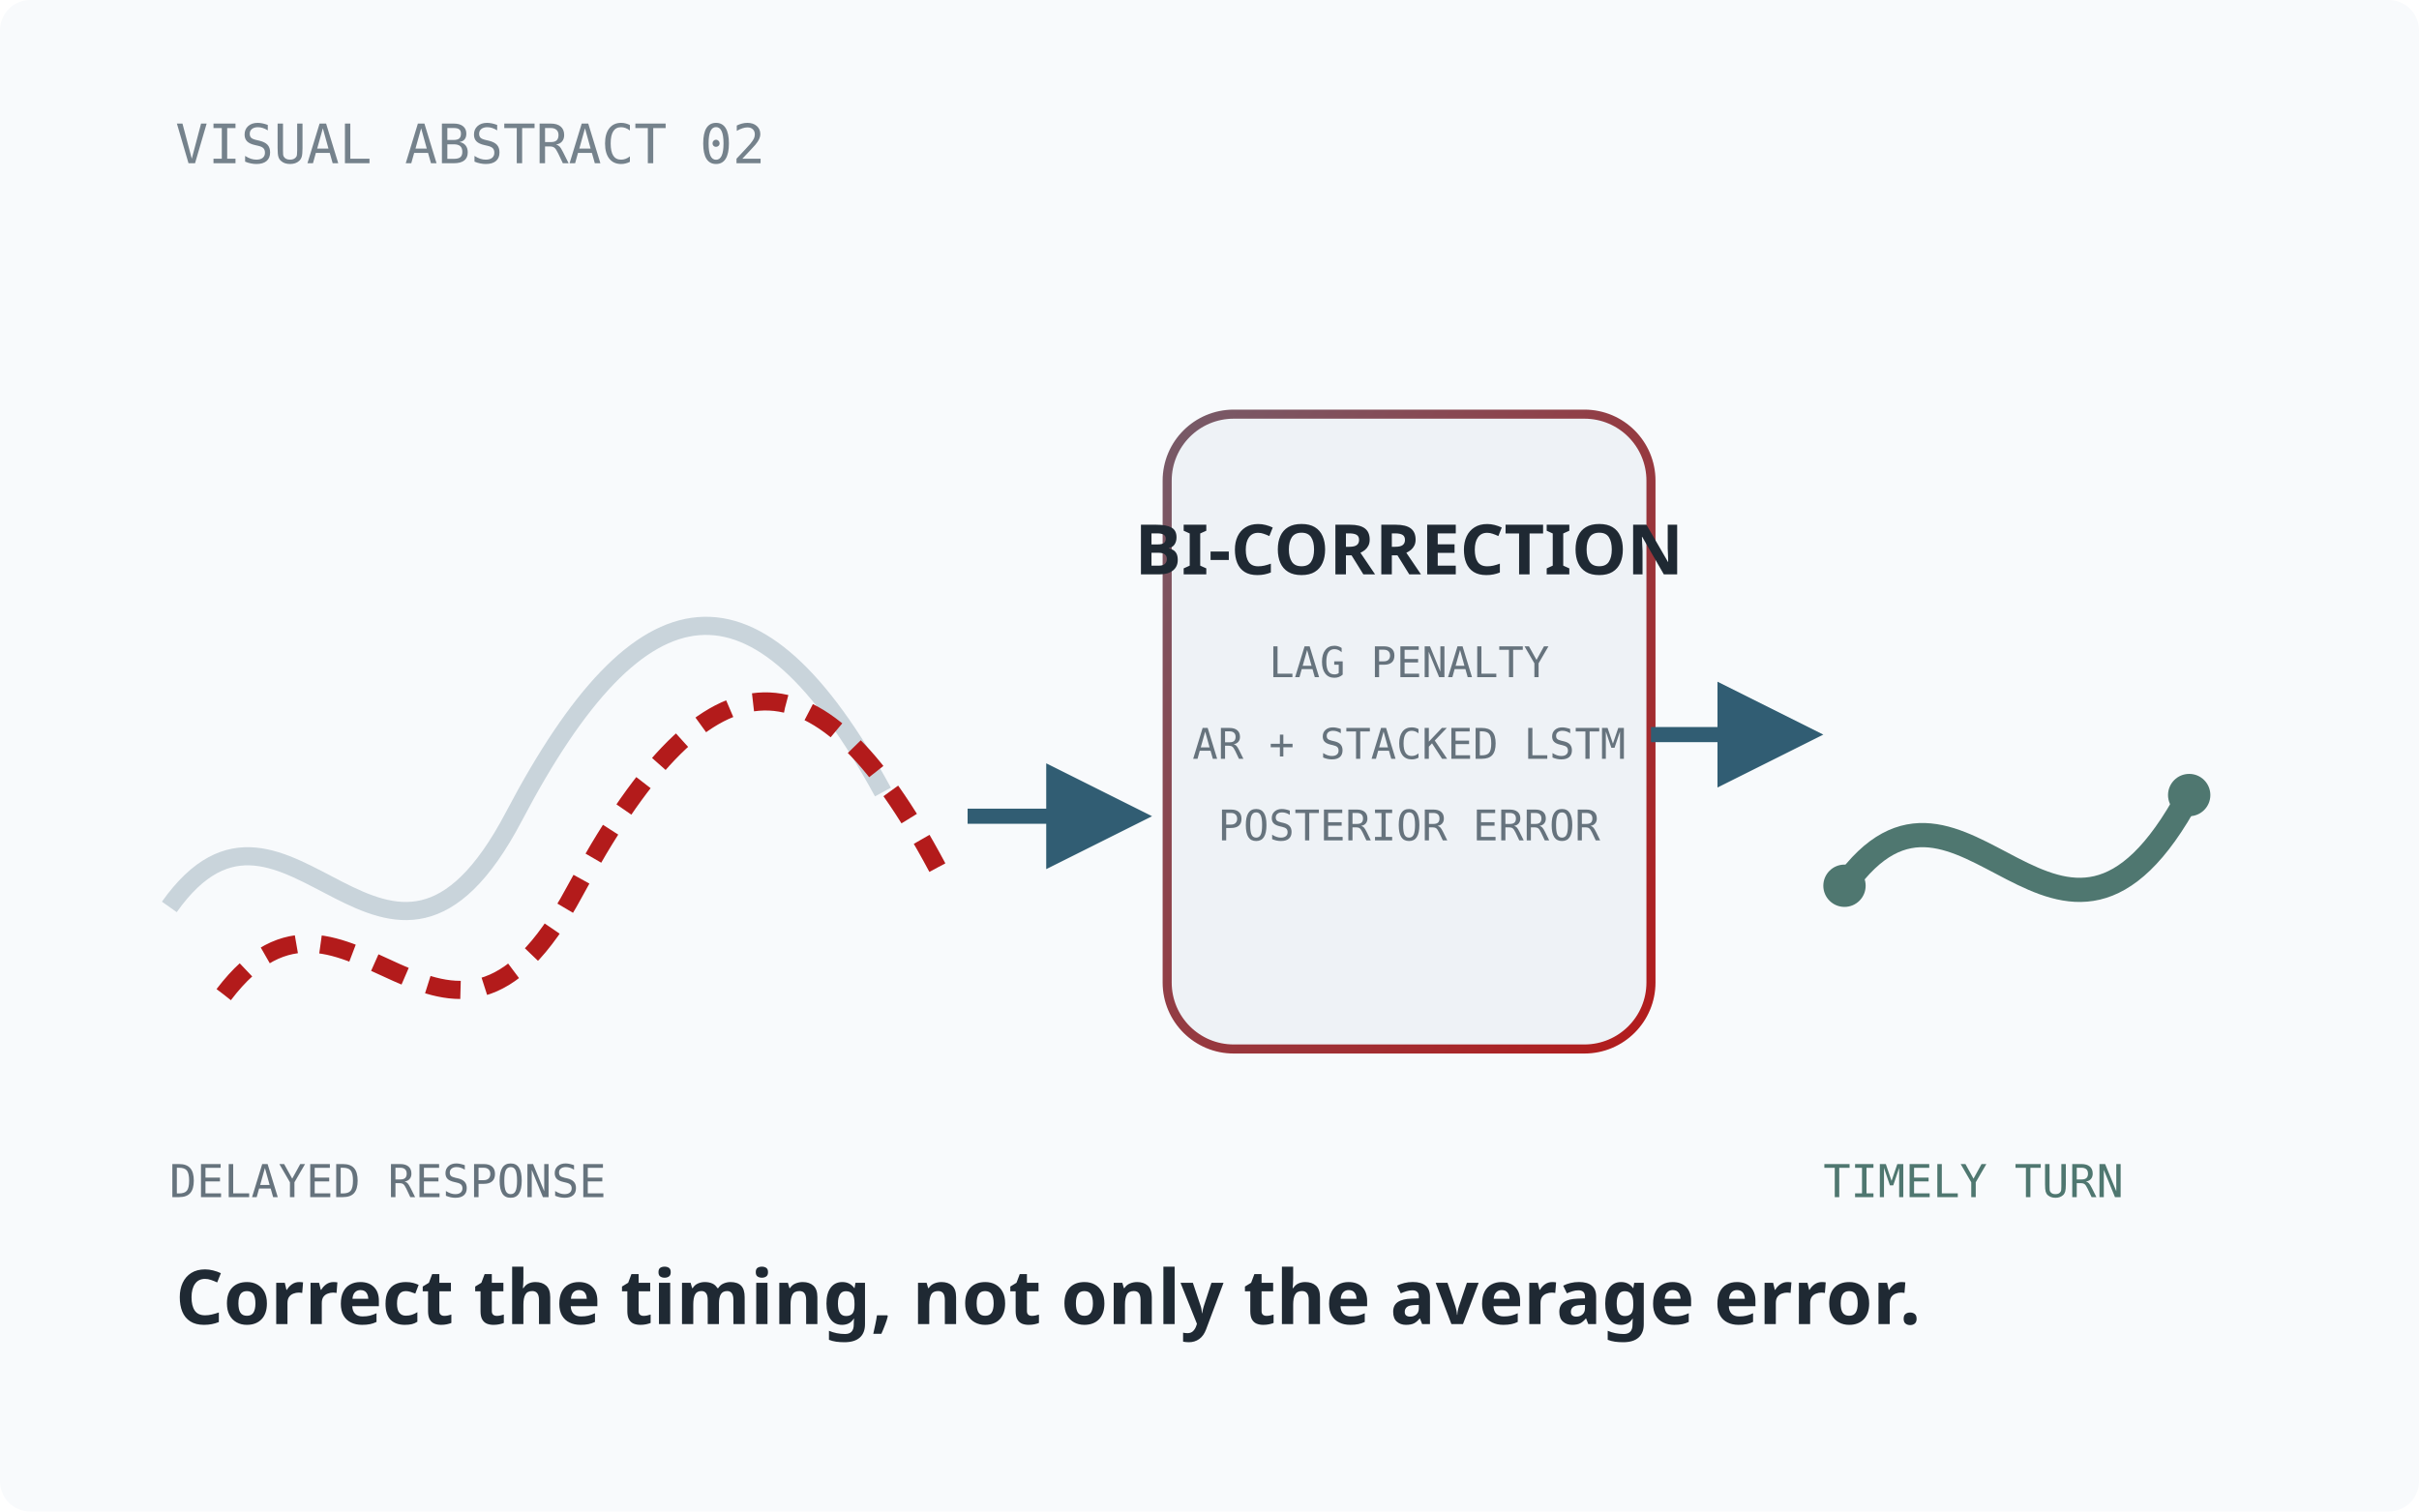
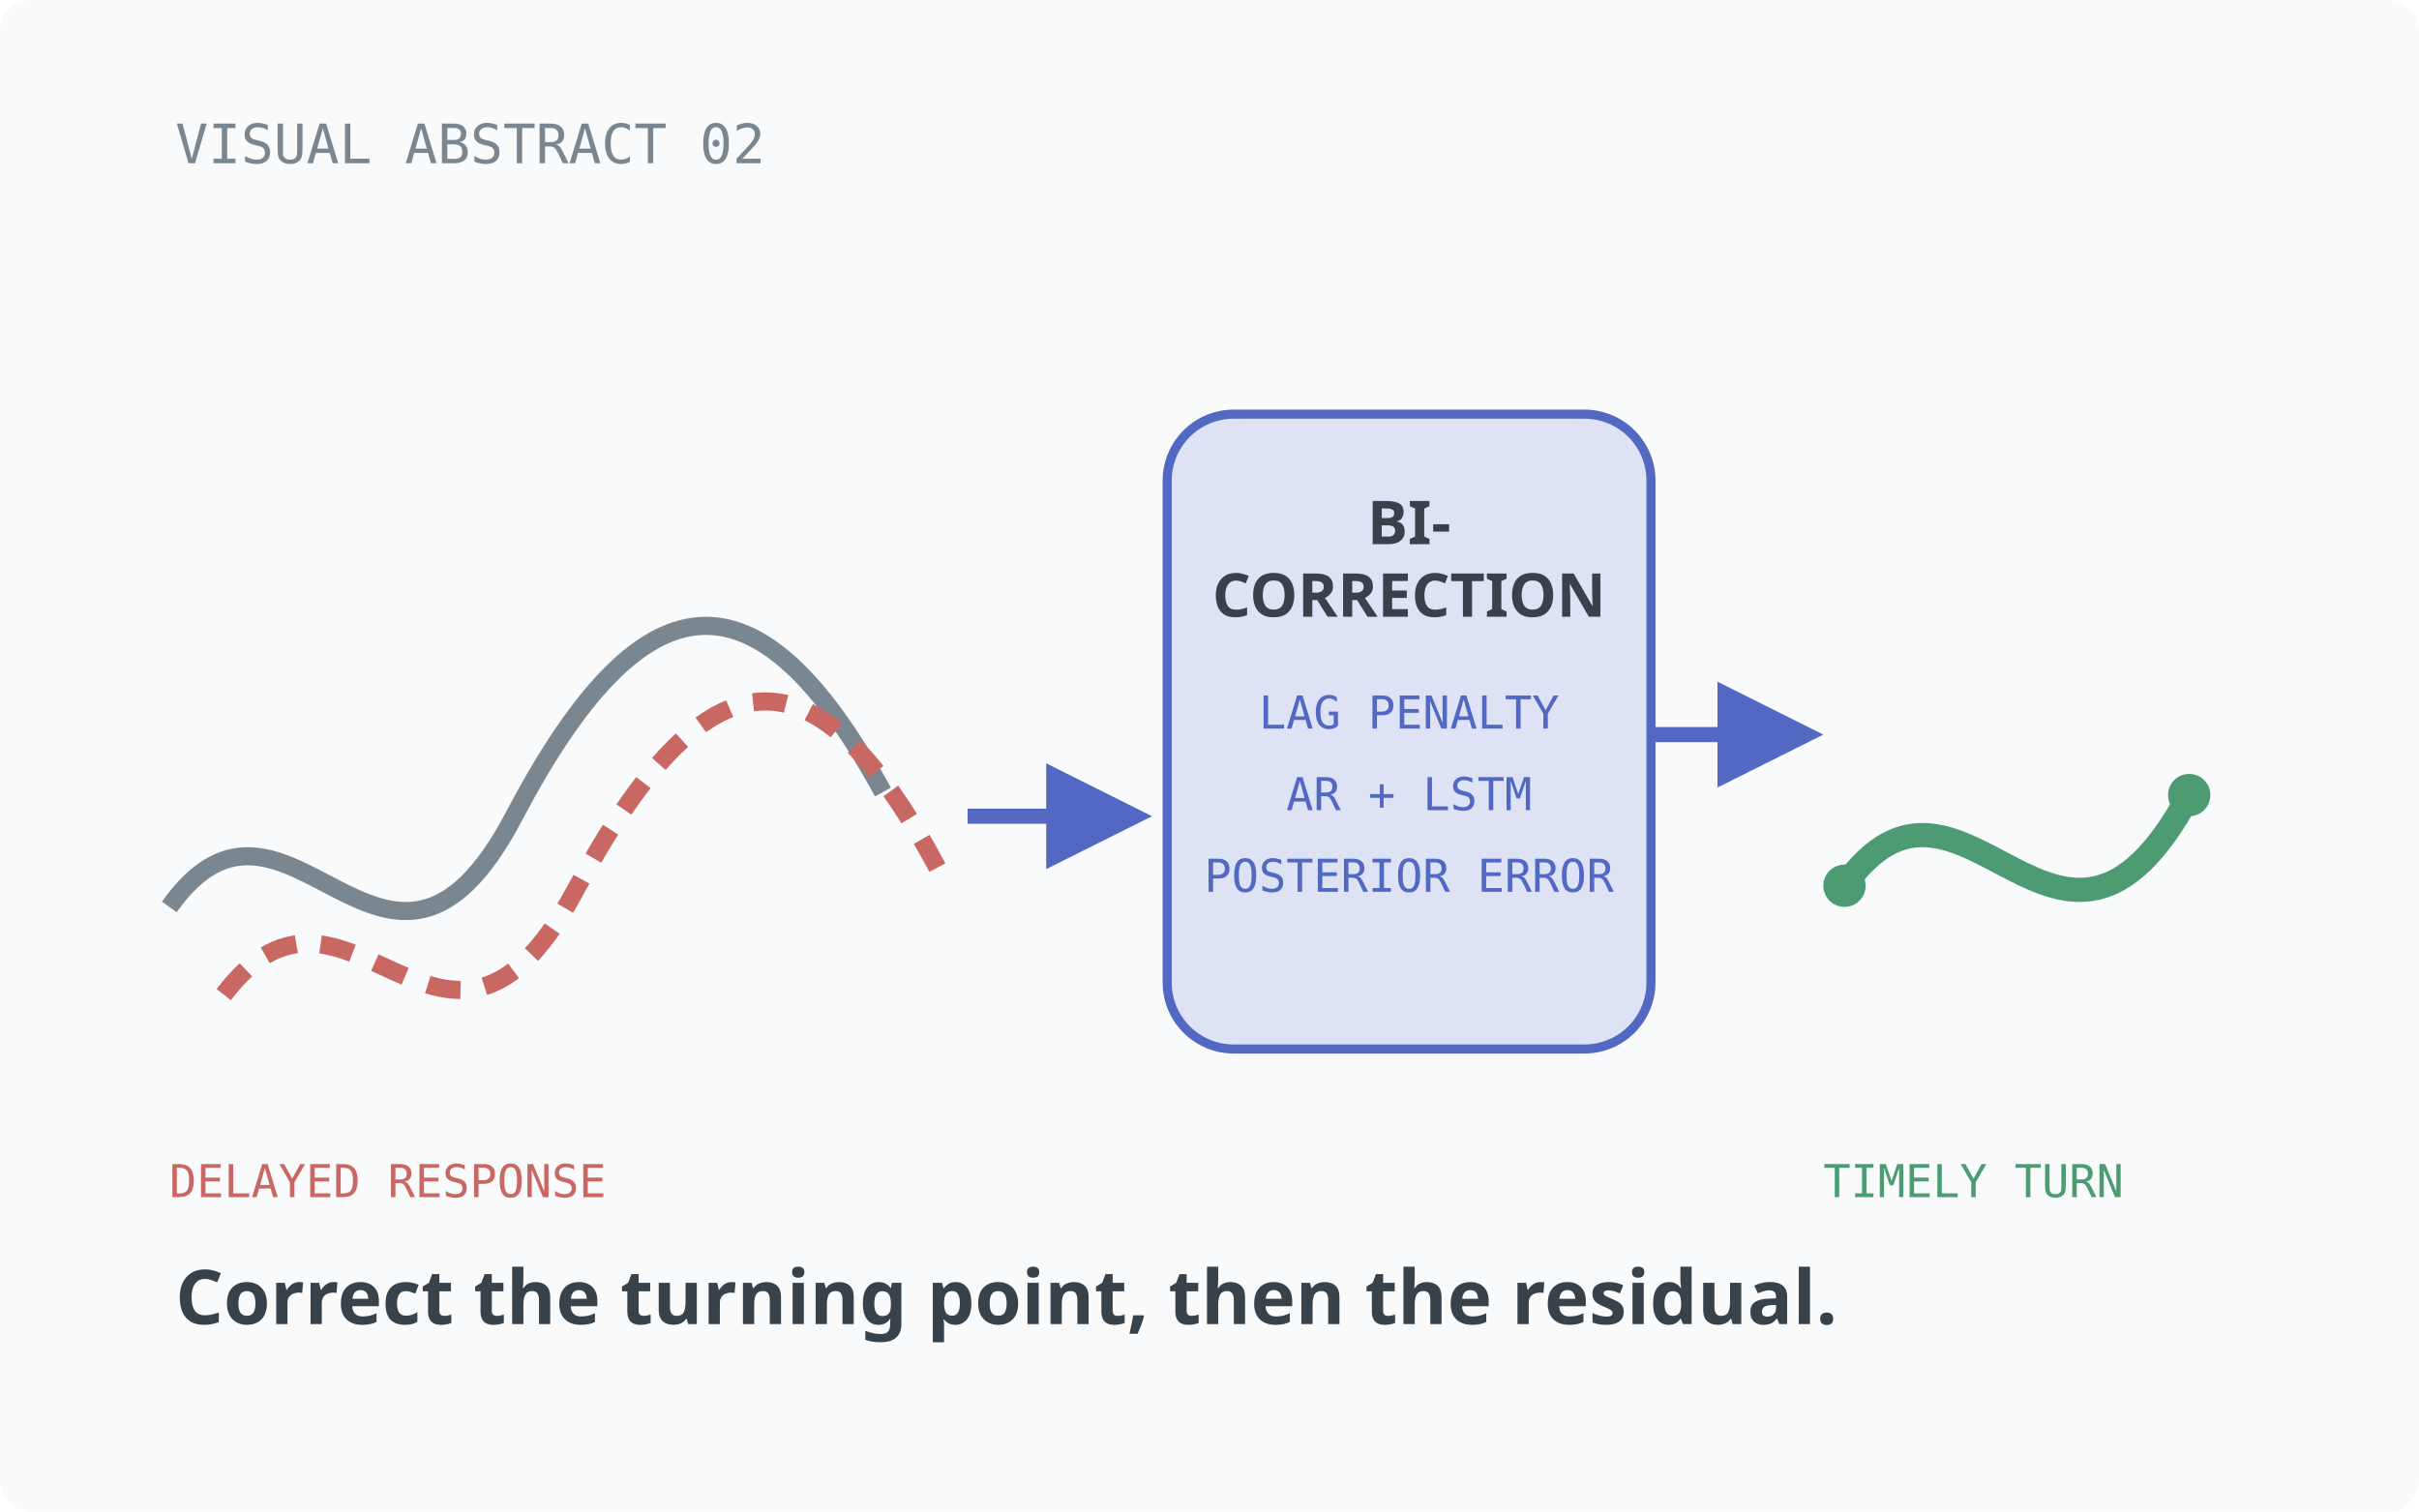
<svg xmlns="http://www.w3.org/2000/svg" viewBox="0 0 800 500" role="img" aria-labelledby="title desc">
  <defs>
-     <linearGradient id="g" x1="0" y1="0" x2="1" y2="1">
-       <stop stop-color="#765b69" />
-       <stop offset="1" stop-color="#b31b1b" />
-     </linearGradient>
    <marker id="a" viewBox="0 0 10 10" refX="8" refY="5" markerWidth="7" markerHeight="7" orient="auto">
-       <path d="M0 0L10 5L0 10Z" fill="#315d73" />
+       <path d="M0 0L10 5L0 10Z" fill="#5268C2" />
    </marker>
  </defs>
-   <rect width="800" height="500" rx="10" fill="#f8fafc" />
-   <text x="58" y="54" fill="#75828c" font-family="monospace" font-size="18">VISUAL ABSTRACT 02</text>
-   <path d="M56 300 C95 245 128 350 170 270S250 185 292 262" fill="none" stroke="#c9d4db" stroke-width="6" />
-   <path d="M74 329 C115 275 147 375 190 295S269 210 310 287" fill="none" stroke="#b31b1b" stroke-width="6" stroke-dasharray="11 8" />
-   <path d="M320 270H374" stroke="#315d73" stroke-width="5" marker-end="url(#a)" />
-   <rect x="386" y="137" width="160" height="210" rx="22" fill="#eef2f6" stroke="url(#g)" stroke-width="3" />
-   <text x="466" y="190" text-anchor="middle" fill="#1f2933" font-family="sans-serif" font-size="23" font-weight="700">BI-CORRECTION</text>
-   <text x="466" y="224" text-anchor="middle" fill="#66737d" font-family="monospace" font-size="14">LAG PENALTY</text>
-   <text x="466" y="251" text-anchor="middle" fill="#66737d" font-family="monospace" font-size="14">AR + STACKED LSTM</text>
-   <text x="466" y="278" text-anchor="middle" fill="#66737d" font-family="monospace" font-size="14">POSTERIOR ERROR</text>
-   <path d="M546 243H596" stroke="#315d73" stroke-width="5" marker-end="url(#a)" />
-   <path d="M610 293 C649 238 681 343 724 263" fill="none" stroke="#4f7770" stroke-width="8" />
-   <circle cx="610" cy="293" r="7" fill="#4f7770" />
-   <circle cx="724" cy="263" r="7" fill="#4f7770" />
-   <text x="56" y="396" fill="#66737d" font-family="monospace" font-size="15">DELAYED RESPONSE</text>
-   <text x="603" y="396" fill="#4f7770" font-family="monospace" font-size="15">TIMELY TURN</text>
-   <text x="58" y="438" fill="#1f2933" font-family="sans-serif" font-size="25" font-weight="700">Correct the timing, not only the average error.</text>
+   <rect width="800" height="500" rx="10" fill="#F8FAFC" />
+   <text x="58" y="54" fill="#7B8790" font-family="monospace" font-size="18">VISUAL ABSTRACT 02</text>
+   <path d="M56 300 C95 245 128 350 170 270S250 185 292 262" fill="none" stroke="#7B8790" stroke-width="6" />
+   <path d="M74 329 C115 275 147 375 190 295S269 210 310 287" fill="none" stroke="#C96862" stroke-width="6" stroke-dasharray="11 8" />
+   <path d="M320 270H374" stroke="#5268C2" stroke-width="5" marker-end="url(#a)" />
+   <rect x="386" y="137" width="160" height="210" rx="22" fill="#DDE2F5" stroke="#5268C2" stroke-width="3" />
+   <text x="466" y="180" text-anchor="middle" fill="#37424B" font-family="sans-serif" font-size="20" font-weight="700">BI-</text>
+   <text x="466" y="204" text-anchor="middle" fill="#37424B" font-family="sans-serif" font-size="20" font-weight="700">CORRECTION</text>
+   <text x="466" y="241" text-anchor="middle" fill="#5268C2" font-family="monospace" font-size="15">LAG PENALTY</text>
+   <text x="466" y="268" text-anchor="middle" fill="#5268C2" font-family="monospace" font-size="15">AR + LSTM</text>
+   <text x="466" y="295" text-anchor="middle" fill="#5268C2" font-family="monospace" font-size="15">POSTERIOR ERROR</text>
+   <path d="M546 243H596" stroke="#5268C2" stroke-width="5" marker-end="url(#a)" />
+   <path d="M610 293 C649 238 681 343 724 263" fill="none" stroke="#4D9B73" stroke-width="8" />
+   <circle cx="610" cy="293" r="7" fill="#4D9B73" />
+   <circle cx="724" cy="263" r="7" fill="#4D9B73" />
+   <text x="56" y="396" fill="#C96862" font-family="monospace" font-size="15">DELAYED RESPONSE</text>
+   <text x="603" y="396" fill="#4D9B73" font-family="monospace" font-size="15">TIMELY TURN</text>
+   <text x="58" y="438" fill="#37424B" font-family="sans-serif" font-size="25" font-weight="700">Correct the turning point, then the residual.</text>
</svg>
